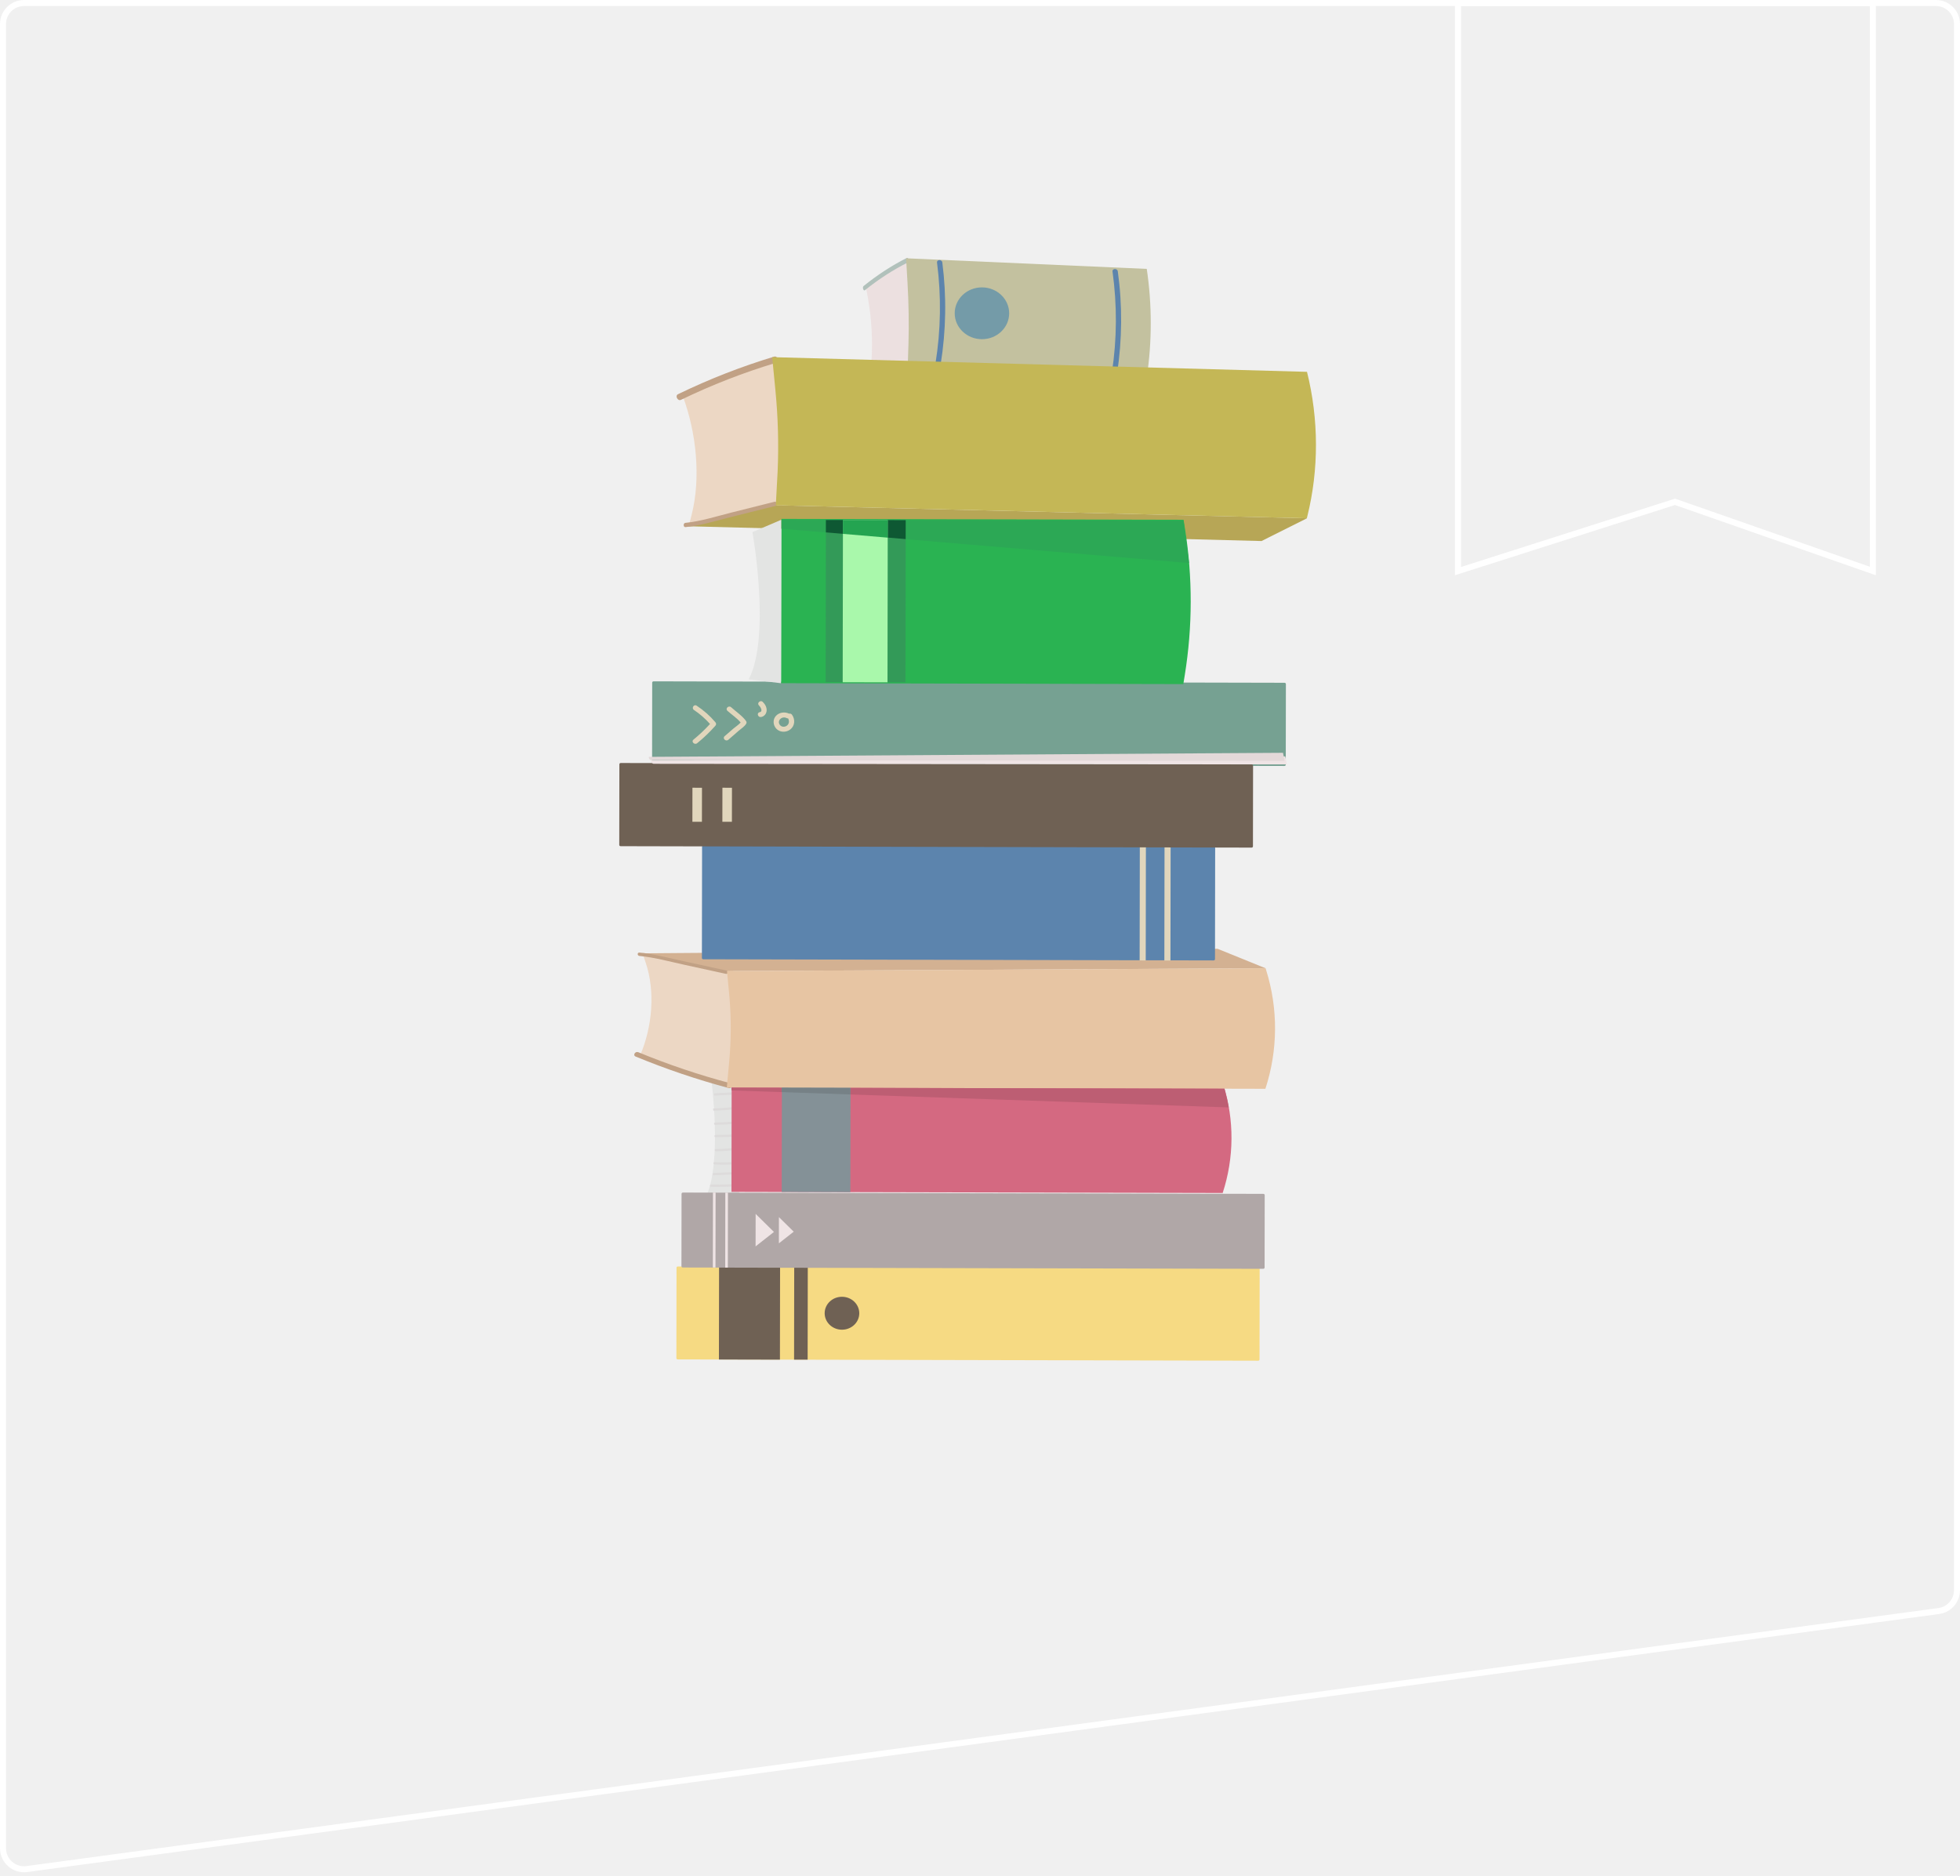
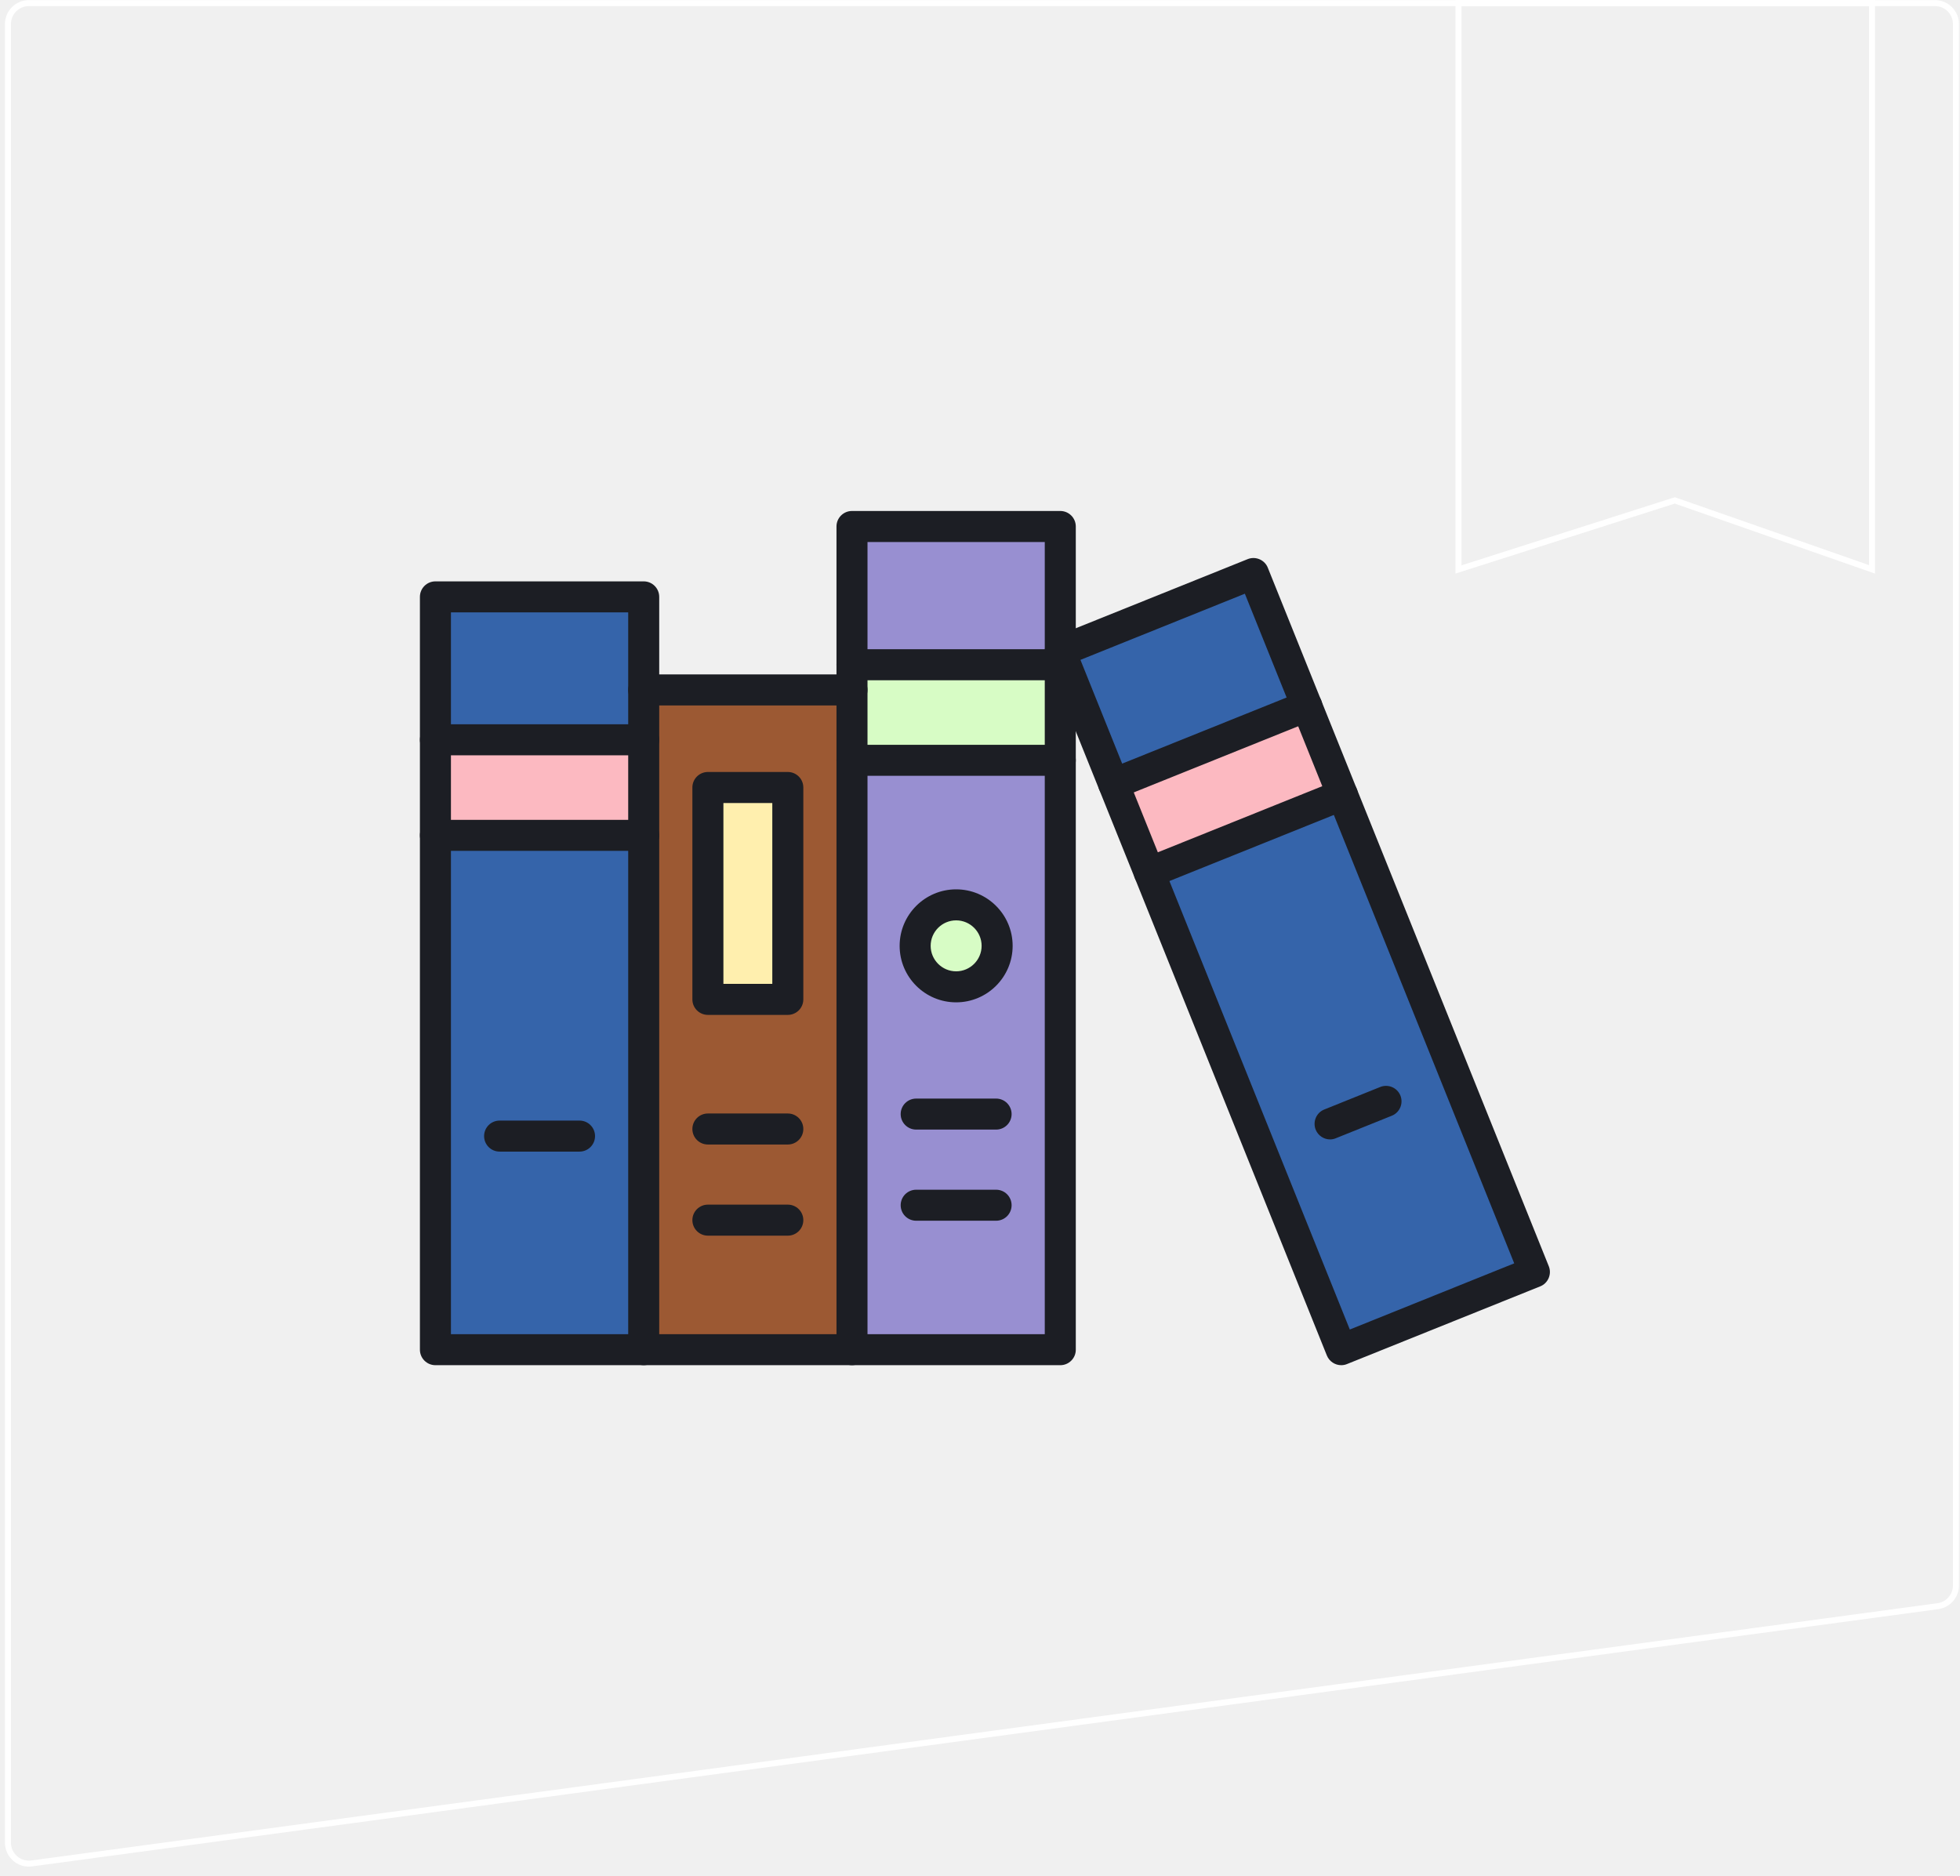
- <svg xmlns="http://www.w3.org/2000/svg" width="326" height="312" viewBox="0 0 326 312" fill="none">
-   <path d="M0.5 4C0.5 2.067 2.067 0.5 4 0.5H322C323.933 0.5 325.5 2.067 325.5 4V264.504C325.5 266.256 324.204 267.738 322.468 267.972L4.468 310.892C2.368 311.176 0.5 309.543 0.5 307.424V4Z" stroke="white" />
-   <path d="M278.439 83.524L242.5 94.997V0.5H311.5V94.977L278.756 83.528L278.598 83.473L278.439 83.524Z" stroke="white" />
-   <path d="M118.331 179.694C118.331 179.694 120.072 192.999 117.555 198.755L122.915 199.224L123.128 178.076L118.331 179.694Z" fill="#E3E4E3" />
-   <path d="M122.845 196.921C121.322 197.022 119.799 197.06 118.272 197.036C118.027 197.032 118.038 197.408 118.283 197.412C119.809 197.436 121.333 197.398 122.856 197.297C123.099 197.281 123.09 196.905 122.845 196.921Z" fill="#DDDBDB" />
-   <path d="M122.799 194.926C121.436 194.989 120.073 195.052 118.71 195.116C118.466 195.127 118.476 195.502 118.721 195.491C120.084 195.428 121.447 195.365 122.81 195.302C123.054 195.291 123.045 194.915 122.799 194.926Z" fill="#DDDBDB" />
-   <path d="M122.747 193.201C121.448 193.365 120.151 193.401 118.844 193.309C118.6 193.292 118.612 193.668 118.855 193.685C120.162 193.777 121.459 193.741 122.758 193.576C122.999 193.546 122.99 193.17 122.747 193.201Z" fill="#DDDBDB" />
-   <path d="M123.079 190.814C121.752 191.002 120.422 191.106 119.081 191.128C118.836 191.133 118.846 191.508 119.092 191.504C120.432 191.482 121.763 191.377 123.09 191.19C123.329 191.156 123.321 190.78 123.079 190.814Z" fill="#DDDBDB" />
-   <path d="M122.916 188.661C121.616 188.738 120.316 188.778 119.014 188.782C118.768 188.782 118.779 189.158 119.024 189.157C120.327 189.153 121.627 189.113 122.927 189.037C123.171 189.022 123.161 188.646 122.916 188.661Z" fill="#DDDBDB" />
-   <path d="M122.747 186.51C121.483 186.628 120.216 186.701 118.946 186.728C118.701 186.733 118.712 187.109 118.957 187.104C120.227 187.076 121.493 187.004 122.758 186.886C123 186.863 122.991 186.487 122.747 186.51Z" fill="#DDDBDB" />
-   <path d="M122.781 184.061C121.424 184.22 120.064 184.326 118.698 184.379C118.657 184.38 118.626 184.395 118.599 184.413L118.602 184.458C118.62 184.551 118.634 184.645 118.646 184.739C118.665 184.746 118.683 184.756 118.709 184.754C120.075 184.701 121.435 184.595 122.792 184.437C123.033 184.408 123.025 184.033 122.781 184.061Z" fill="#DDDBDB" />
-   <path d="M122.904 181.641C121.574 181.714 120.243 181.786 118.912 181.858C118.668 181.871 118.678 182.247 118.923 182.234C120.254 182.161 121.584 182.089 122.915 182.017C123.159 182.004 123.15 181.628 122.904 181.641Z" fill="#DDDBDB" />
-   <path d="M209.27 226.336L112.724 226.118C112.601 226.118 112.501 226.022 112.501 225.905L112.524 210.873C112.524 210.756 112.624 210.661 112.748 210.661L209.293 210.879C209.417 210.88 209.517 210.975 209.516 211.093L209.493 226.124C209.493 226.242 209.393 226.337 209.27 226.336Z" fill="#F6DA83" />
-   <path d="M129.724 226.16L119.576 226.137L119.6 210.677L129.748 210.7L129.724 226.16Z" fill="#6F6154" />
-   <path d="M134.332 226.158L132.076 226.153L132.099 210.692L134.356 210.697L134.332 226.158Z" fill="#6F6154" />
-   <path d="M142.92 218.447C142.918 219.959 141.627 221.182 140.037 221.179C138.448 221.175 137.161 219.946 137.163 218.434C137.166 216.921 138.456 215.698 140.046 215.702C141.635 215.705 142.922 216.934 142.92 218.447Z" fill="#6F6154" />
-   <path d="M210.112 211.052L113.566 210.833C113.443 210.833 113.343 210.738 113.343 210.62L113.361 198.578C113.362 198.46 113.462 198.365 113.586 198.365L210.131 198.584C210.254 198.584 210.354 198.679 210.354 198.797L210.336 210.839C210.336 210.957 210.235 211.052 210.112 211.052Z" fill="#B0A7A7" />
-   <path d="M125.683 201.914L125.674 207.319L128.73 204.918L125.683 201.914Z" fill="#EFE4E5" />
-   <path d="M129.555 202.448L129.549 206.811L132.016 204.873L129.555 202.448Z" fill="#EFE4E5" />
-   <path d="M119.004 210.834L118.565 210.833L118.585 198.365L119.023 198.366L119.004 210.834Z" fill="#EFE4E5" />
-   <path d="M121.06 210.85L120.621 210.849L120.64 198.381L121.079 198.382L121.06 210.85Z" fill="#EFE4E5" />
-   <path d="M151.478 62.223L144.435 64.03L144.668 62.508C145.371 57.927 145.026 52.31 144.002 47.769L144.309 47.514L151.036 42.981L151.478 62.223Z" fill="#ECE0E0" />
-   <path d="M190.714 62.893L150.967 61.338L144.272 63.948L187.31 65.721L190.714 62.893Z" fill="#9EB79C" />
-   <path d="M144.197 63.535C145.375 63.339 146.529 62.716 147.671 62.24C148.743 61.794 149.813 61.349 150.881 60.905C151.05 60.834 151.129 61.341 150.96 61.412C149.807 61.892 148.652 62.374 147.495 62.856C146.41 63.308 145.323 63.875 144.206 64.062C144.03 64.091 144.022 63.564 144.197 63.535Z" fill="#B1C1BB" />
-   <path d="M150.968 43.674C148.547 44.884 146.172 46.416 143.857 48.276C143.617 48.469 143.393 47.771 143.635 47.577C145.985 45.69 148.391 44.127 150.848 42.9C151.101 42.774 151.22 43.548 150.968 43.674Z" fill="#B1C1BB" />
-   <path d="M190.736 44.727L150.707 42.965L150.947 47.109C151.142 50.461 151.194 53.816 151.105 57.142L150.966 61.34L190.713 62.895L190.75 62.649C191.622 56.854 191.62 50.621 190.736 44.727Z" fill="#C3C19F" />
-   <path d="M156.731 43.648C156.663 43.119 155.784 43.142 155.853 43.676C156.573 49.258 156.494 54.872 155.598 60.43C155.513 60.959 156.367 61.156 156.453 60.625C157.36 54.996 157.46 49.303 156.731 43.648Z" fill="#5C84AD" />
-   <path d="M185.921 45.136C185.847 44.607 184.969 44.638 185.043 45.172C185.815 50.747 185.788 56.362 184.943 61.927C184.863 62.456 185.718 62.647 185.799 62.114C186.655 56.478 186.702 50.785 185.921 45.136Z" fill="#5C84AD" />
-   <path d="M130.177 85.225L114.528 87.633L115.045 85.593C116.6 79.452 115.827 71.92 113.545 65.829L114.228 65.487L129.167 59.422L130.177 85.225Z" fill="#ECD7C4" />
-   <path d="M217.383 86.209L129.06 84.045L114.186 87.531L209.823 89.994L217.383 86.209Z" fill="#B7A656" />
-   <path d="M113.996 86.97C116.613 86.71 119.177 85.877 121.715 85.241C124.096 84.645 126.473 84.05 128.845 83.457C129.22 83.363 129.398 84.043 129.021 84.137C126.461 84.779 123.894 85.422 121.323 86.067C118.914 86.67 116.499 87.429 114.016 87.677C113.626 87.716 113.608 87.009 113.996 86.97Z" fill="#C1A185" />
-   <path d="M129.055 60.352C123.676 61.97 118.401 64.019 113.259 66.509C112.726 66.767 112.228 65.831 112.766 65.571C117.985 63.046 123.329 60.954 128.788 59.315C129.35 59.146 129.616 60.184 129.055 60.352Z" fill="#C1A185" />
-   <path d="M217.388 61.849L128.437 59.406L128.976 64.963C129.413 69.458 129.534 73.956 129.34 78.416L129.038 84.045L217.361 86.209L217.443 85.879C219.374 78.11 219.359 69.754 217.388 61.849V61.849Z" fill="#C4B756" />
-   <path d="M203.364 198.436L121.665 198.251L121.693 179.961L203.392 180.146L203.471 180.396C205.318 186.288 205.281 192.568 203.364 198.436Z" fill="#D46981" />
-   <path d="M141.436 198.293L130.021 198.267L130.049 179.977L141.464 180.002L141.436 198.293Z" fill="#849197" />
-   <path d="M121.992 160.593L106.838 158.479L107.386 160.094C109.034 164.949 108.487 170.841 106.47 175.551L107.128 175.831L121.587 180.899L121.992 160.593Z" fill="#ECD7C4" />
-   <path d="M210.504 161.059L120.925 161.529L106.504 158.571L202.517 157.819L210.504 161.059Z" fill="#D3B192" />
-   <path d="M106.345 159.006C108.86 159.246 111.344 159.937 113.803 160.474C116.115 160.978 118.426 161.482 120.738 161.987C121.105 162.067 121.262 161.53 120.895 161.45C118.398 160.905 115.901 160.361 113.405 159.816C111.071 159.307 108.733 158.676 106.346 158.449C105.972 158.413 105.973 158.97 106.345 159.006Z" fill="#C1A185" />
-   <path d="M121.445 180.175C116.233 178.788 111.132 177.071 106.167 175.022C105.654 174.81 105.205 175.528 105.723 175.742C110.759 177.821 115.924 179.573 121.21 180.98C121.755 181.126 121.989 180.32 121.445 180.175Z" fill="#C1A185" />
-   <path d="M210.468 181.108L120.89 180.906L121.287 176.567C121.609 173.046 121.626 169.507 121.339 165.983L120.92 161.524L210.499 161.054L210.585 161.329C212.611 167.789 212.57 174.674 210.468 181.108Z" fill="#E7C5A3" />
-   <path d="M201.862 159.754L116.969 159.562C116.846 159.562 116.746 159.466 116.746 159.349L116.774 140.821C116.775 140.703 116.875 140.608 116.998 140.608L201.891 140.8C202.015 140.801 202.114 140.896 202.114 141.014L202.086 159.542C202.086 159.659 201.986 159.754 201.862 159.754Z" fill="#5C84AD" />
-   <path d="M213.633 127.406L108.681 127.169C108.558 127.168 108.458 127.073 108.458 126.955L108.478 113.544C108.479 113.426 108.579 113.331 108.702 113.332L213.654 113.569C213.778 113.569 213.878 113.665 213.878 113.782L213.857 127.194C213.857 127.311 213.757 127.406 213.633 127.406Z" fill="#76A192" />
-   <path d="M196.818 113.79L129.919 113.638L129.961 86.306L196.86 86.457L197.101 87.98C198.374 96.033 198.361 104.221 197.064 112.268L196.818 113.79Z" fill="#2AB352" />
-   <path d="M150.606 113.494L137.332 113.464L137.373 86.495L150.647 86.525L150.606 113.494Z" fill="#339A58" />
-   <path d="M147.615 113.496L140.162 113.479L140.203 86.51L147.656 86.527L147.615 113.496Z" fill="#A9F8AB" />
-   <path d="M197.777 93.654L150.64 89.686L150.645 86.539L147.672 86.533L140.219 86.516L137.37 86.509L137.367 88.568L129.953 87.944L129.956 86.463L196.854 86.615L197.777 93.654Z" fill="#2CA855" />
-   <path d="M150.638 89.671L147.666 89.421L147.67 86.518L150.643 86.525L150.638 89.671ZM140.214 88.793L137.365 88.553L137.368 86.495L140.217 86.501L140.214 88.793Z" fill="#0E5833" />
-   <path d="M147.648 89.43L140.195 88.802L140.199 86.51L147.652 86.527L147.648 89.43Z" fill="#24A451" />
-   <path d="M163.327 56.42H163.316C160.814 56.414 158.789 54.481 158.793 52.101C158.797 49.724 160.822 47.801 163.318 47.801H163.329C165.831 47.807 167.856 49.741 167.852 52.121C167.848 54.497 165.823 56.42 163.327 56.42Z" fill="#749BA8" />
-   <path d="M118.985 120.132C118.084 119.067 117.05 118.162 115.873 117.38C115.409 117.071 114.968 117.794 115.429 118.1C116.432 118.767 117.306 119.542 118.093 120.423C117.241 121.354 116.328 122.221 115.341 123.027C114.911 123.377 115.534 123.968 115.961 123.619C117.053 122.729 118.056 121.767 118.984 120.722C119.15 120.536 119.145 120.321 118.985 120.132Z" fill="#E1D6BC" />
-   <path d="M124.109 119.965C123.512 119.1 122.398 118.357 121.612 117.643C121.202 117.271 120.58 117.86 120.99 118.232C121.653 118.835 122.607 119.465 123.189 120.178C122.854 120.562 122.29 120.92 121.936 121.227C121.465 121.637 120.994 122.047 120.523 122.457C120.106 122.821 120.727 123.412 121.143 123.049C121.708 122.557 122.274 122.065 122.839 121.573C123.257 121.21 123.827 120.86 124.109 120.386C124.183 120.261 124.195 120.089 124.109 119.965Z" fill="#E1D6BC" />
-   <path d="M126.862 116.751C126.459 116.373 125.836 116.962 126.24 117.34C126.482 117.568 126.956 118.353 126.362 118.46C125.808 118.561 126.041 119.367 126.594 119.266C127.148 119.166 127.49 118.691 127.514 118.172C127.538 117.635 127.255 117.12 126.862 116.751Z" fill="#E1D6BC" />
-   <path d="M130.922 120.668C130.58 120.957 130.048 120.97 129.75 120.624C129.136 119.911 130.042 119.034 130.841 119.444C130.926 119.487 131.008 119.501 131.085 119.495C131.283 119.883 131.293 120.354 130.922 120.668ZM131.726 118.88C131.602 118.712 131.414 118.671 131.247 118.707C130.512 118.352 129.577 118.488 129.036 119.101C128.501 119.707 128.578 120.637 129.126 121.214C129.733 121.852 130.755 121.866 131.444 121.337C132.227 120.735 132.285 119.639 131.726 118.88Z" fill="#E1D6BC" />
-   <path d="M190.565 159.763L189.553 159.761L189.582 140.734L190.594 140.736L190.565 159.763Z" fill="#E1D6BC" />
-   <path d="M194.676 159.779L193.664 159.777L193.693 140.75L194.705 140.752L194.676 159.779Z" fill="#E1D6BC" />
-   <path d="M204.384 184.183C204.312 183.769 204.232 183.356 204.142 182.944C204.237 183.367 204.326 183.803 204.384 184.183Z" fill="#E3E3E3" />
-   <path d="M121.687 181.375L121.598 180.905C121.598 180.905 121.599 180.904 121.6 180.903L121.688 180.903L121.687 181.375Z" fill="#CACBCA" />
-   <path d="M204.37 184.205L141.434 182.051L141.436 180.948L203.655 181.089C203.656 181.092 203.907 181.984 204.124 182.946C204.214 183.358 204.295 183.771 204.367 184.185C204.368 184.192 204.369 184.198 204.37 184.205ZM130.02 181.66L121.665 181.375V181.375L121.666 180.903L130.021 180.922L130.02 181.66Z" fill="#BD5E73" />
-   <path d="M141.435 182.048L130.021 181.657L130.022 180.919L141.437 180.945L141.435 182.048Z" fill="#768186" />
-   <path d="M203.677 181.089L141.459 180.948L130.043 180.922L121.688 180.903L121.601 180.903H121.598L203.677 181.089Z" fill="#CEAF91" />
-   <path d="M208.175 140.989L103.223 140.752C103.1 140.752 103 140.656 103 140.539L103.02 127.127C103.021 127.01 103.121 126.915 103.245 126.915L208.196 127.152C208.32 127.152 208.42 127.248 208.419 127.366L208.399 140.777C208.399 140.895 208.299 140.99 208.175 140.989Z" fill="#6F6154" />
-   <path d="M116.75 136.694L115.163 136.69L115.171 131.029L116.759 131.033L116.75 136.694Z" fill="#E1D6BC" />
-   <path d="M121.737 136.694L120.149 136.69L120.158 131.029L121.745 131.033L121.737 136.694Z" fill="#E1D6BC" />
-   <path d="M214.031 127.149L108.774 127.048C108.465 127.048 108.234 126.776 108.301 126.488L213.77 125.816L214.031 127.149Z" fill="#EFE4E5" />
-   <path d="M213.66 126.552L108.403 126.451C108.094 126.452 107.864 126.179 107.931 125.892L213.399 125.219L213.66 126.552Z" fill="#E3D9D9" />
-   <path d="M125.15 88.508C125.15 88.508 128.261 105.846 124.529 113.001L129.894 113.643L129.936 86.463L125.15 88.508Z" fill="#E3E4E3" />
+ <svg xmlns="http://www.w3.org/2000/svg" width="327" height="313" viewBox="0 0 327 313" fill="none">
+   <path d="M1.325 4.017C1.325 2.084 2.892 0.517 4.825 0.517H322.825C324.758 0.517 326.325 2.084 326.325 4.017V264.52C326.325 266.273 325.029 267.755 323.293 267.989L5.293 310.909C3.193 311.193 1.325 309.56 1.325 307.441V4.017Z" stroke="white" />
+   <path d="M279.264 83.54L243.325 95.014V0.517H312.325V94.994L279.581 83.545L279.423 83.49L279.264 83.54Z" stroke="white" />
+   <path d="M185.788 130.817L218.036 117.856L223.983 132.653L191.736 145.615L185.788 130.817Z" fill="#FCB9C1" />
+   <path d="M176.894 110.911V126.856H142.144V115.113V110.911H176.894Z" fill="#D7FCC5" />
+   <path d="M159.519 150.972C163.302 150.972 166.358 154.04 166.358 157.811C166.358 161.594 163.302 164.65 159.519 164.65C155.748 164.65 152.68 161.594 152.68 157.811C152.68 154.028 155.736 150.972 159.519 150.972Z" fill="#D7FCC5" />
+   <path d="M118.103 131.391H131.436V166.745H118.103V131.391Z" fill="#FFEFAE" />
+   <path d="M72.645 123.431H107.394V139.376H72.645V123.431Z" fill="#FCB9C1" />
+   <path d="M209.13 95.693L218.027 117.812L185.791 130.775L176.894 108.656L209.13 95.693Z" fill="#3564AA" />
+   <path d="M223.978 132.599L256.005 212.227L223.769 225.191L191.742 145.574L223.978 132.599Z" fill="#3564AA" />
+   <path d="M176.894 108.656V110.911H142.144V87.843H176.894V108.656Z" fill="#988FD1" />
+   <path d="M176.894 126.856V225.191H142.144V126.856H176.894ZM166.358 157.811C166.358 154.028 163.302 150.972 159.519 150.972C155.748 150.972 152.68 154.04 152.68 157.811C152.68 161.594 155.748 164.65 159.519 164.65C163.29 164.65 166.358 161.581 166.358 157.811Z" fill="#988FD1" />
+   <path d="M142.144 126.856V225.191H107.395V139.364V123.431V115.113H142.144V126.856ZM131.436 166.745V131.391H118.103V166.745H131.436Z" fill="#9C5933" />
+   <path d="M72.645 139.364H107.394V225.191H72.645V139.364Z" fill="#3564AA" />
+   <path d="M107.394 115.113V123.431H72.645V99.587H107.394V115.113Z" fill="#3564AA" />
+   <path d="M107.395 227.778H72.645C71.216 227.778 70.057 226.62 70.057 225.191V99.587C70.057 98.157 71.216 96.999 72.645 96.999H107.395C108.824 96.999 109.982 98.157 109.982 99.587V225.191C109.982 226.62 108.824 227.778 107.395 227.778ZM75.233 222.603H104.807V102.174H75.233V222.603Z" fill="#1C1E24" />
+   <path d="M107.395 126.018H72.645C71.216 126.018 70.057 124.86 70.057 123.431C70.057 122.001 71.216 120.843 72.645 120.843H107.395C108.824 120.843 109.982 122.001 109.982 123.431C109.982 124.86 108.824 126.018 107.395 126.018Z" fill="#1C1E24" />
+   <path d="M107.395 141.964H72.645C71.216 141.964 70.057 140.805 70.057 139.376C70.057 137.947 71.216 136.788 72.645 136.788H107.395C108.824 136.788 109.982 137.947 109.982 139.376C109.982 140.805 108.824 141.964 107.395 141.964Z" fill="#1C1E24" />
+   <path d="M96.686 192.141H83.353C81.924 192.141 80.765 190.983 80.765 189.554C80.765 188.124 81.924 186.966 83.353 186.966H96.686C98.116 186.966 99.274 188.124 99.274 189.554C99.274 190.983 98.116 192.141 96.686 192.141Z" fill="#1C1E24" />
+   <path d="M223.769 227.778C222.746 227.778 221.773 227.162 221.366 226.152L174.491 109.617C173.961 108.286 174.602 106.783 175.92 106.253L208.156 93.29C208.797 93.031 209.499 93.043 210.14 93.314C210.769 93.585 211.274 94.091 211.52 94.731L258.395 211.266C258.654 211.907 258.642 212.609 258.371 213.25C258.1 213.878 257.594 214.384 256.954 214.63L224.718 227.593C224.422 227.717 224.089 227.778 223.769 227.778ZM180.258 110.098L225.198 221.826L252.628 210.785L207.688 99.057L180.258 110.098Z" fill="#1C1E24" />
+   <path d="M185.791 133.363C184.768 133.363 183.795 132.747 183.388 131.736C182.858 130.405 183.499 128.902 184.817 128.372L217.066 115.409C218.396 114.879 219.9 115.52 220.43 116.838C220.96 118.169 220.319 119.672 219 120.202L186.752 133.178C186.432 133.301 186.111 133.363 185.791 133.363Z" fill="#1C1E24" />
+   <path d="M191.743 148.162C190.72 148.162 189.746 147.546 189.34 146.536C188.81 145.205 189.451 143.701 190.769 143.171L223.005 130.208C224.336 129.678 225.839 130.319 226.369 131.638C226.899 132.968 226.258 134.472 224.94 135.002L192.704 147.965C192.384 148.101 192.063 148.162 191.743 148.162Z" fill="#1C1E24" />
+   <path d="M221.908 190.108C220.886 190.108 219.912 189.492 219.505 188.482C218.976 187.151 219.616 185.647 220.935 185.118L230.275 181.359C231.606 180.829 233.109 181.47 233.639 182.789C234.169 184.119 233.528 185.623 232.21 186.153L222.869 189.911C222.561 190.047 222.229 190.108 221.908 190.108Z" fill="#1C1E24" />
+   <path d="M142.144 117.701H107.395C105.965 117.701 104.807 116.542 104.807 115.113C104.807 113.684 105.965 112.525 107.395 112.525H142.144C143.574 112.525 144.732 113.684 144.732 115.113C144.732 116.542 143.574 117.701 142.144 117.701Z" fill="#1C1E24" />
+   <path d="M131.436 190.958H118.103C116.673 190.958 115.515 189.8 115.515 188.371C115.515 186.941 116.673 185.783 118.103 185.783H131.436C132.865 185.783 134.024 186.941 134.024 188.371C134.024 189.8 132.865 190.958 131.436 190.958Z" fill="#1C1E24" />
+   <path d="M131.436 206.165H118.103C116.673 206.165 115.515 205.006 115.515 203.577C115.515 202.147 116.673 200.989 118.103 200.989H131.436C132.865 200.989 134.024 202.147 134.024 203.577C134.024 205.006 132.865 206.165 131.436 206.165Z" fill="#1C1E24" />
+   <path d="M131.436 169.332H118.103C116.673 169.332 115.515 168.174 115.515 166.745V131.391C115.515 129.962 116.673 128.803 118.103 128.803H131.436C132.865 128.803 134.024 129.962 134.024 131.391V166.745C134.024 168.174 132.865 169.332 131.436 169.332ZM120.691 164.157H128.848V133.979H120.691V164.157Z" fill="#1C1E24" />
+   <path d="M176.894 227.778H142.144C140.715 227.778 139.556 226.62 139.556 225.191V87.843C139.556 86.414 140.715 85.255 142.144 85.255H176.894C178.323 85.255 179.482 86.414 179.482 87.843V225.203C179.482 226.62 178.323 227.778 176.894 227.778ZM144.732 222.603H174.306V90.431H144.732V222.603Z" fill="#1C1E24" />
+   <path d="M176.894 113.499H142.144C140.715 113.499 139.556 112.34 139.556 110.911C139.556 109.482 140.715 108.323 142.144 108.323H176.894C178.323 108.323 179.482 109.482 179.482 110.911C179.482 112.34 178.323 113.499 176.894 113.499Z" fill="#1C1E24" />
+   <path d="M176.894 129.444H142.144C140.715 129.444 139.556 128.286 139.556 126.856C139.556 125.427 140.715 124.269 142.144 124.269H176.894C178.323 124.269 179.482 125.427 179.482 126.856C179.482 128.286 178.323 129.444 176.894 129.444Z" fill="#1C1E24" />
+   <path d="M142.144 227.778H107.395C105.965 227.778 104.807 226.62 104.807 225.191C104.807 223.761 105.965 222.603 107.395 222.603H142.144C143.574 222.603 144.732 223.761 144.732 225.191C144.732 226.62 143.574 227.778 142.144 227.778Z" fill="#1C1E24" />
+   <path d="M166.186 188.469H152.853C151.423 188.469 150.265 187.311 150.265 185.882C150.265 184.452 151.423 183.294 152.853 183.294H166.186C167.615 183.294 168.773 184.452 168.773 185.882C168.773 187.311 167.615 188.469 166.186 188.469Z" fill="#1C1E24" />
+   <path d="M166.186 203.675H152.853C151.423 203.675 150.265 202.517 150.265 201.088C150.265 199.658 151.423 198.5 152.853 198.5H166.186C167.615 198.5 168.773 199.658 168.773 201.088C168.773 202.517 167.615 203.675 166.186 203.675Z" fill="#1C1E24" />
+   <path d="M159.519 167.237C154.319 167.237 150.092 163.011 150.092 157.811C150.092 152.611 154.319 148.384 159.519 148.384C164.719 148.384 168.946 152.611 168.946 157.811C168.946 163.011 164.719 167.237 159.519 167.237ZM159.519 153.559C157.178 153.559 155.268 155.469 155.268 157.811C155.268 160.152 157.178 162.062 159.519 162.062C161.86 162.062 163.77 160.152 163.77 157.811C163.77 155.469 161.86 153.559 159.519 153.559Z" fill="#1C1E24" />
</svg>
